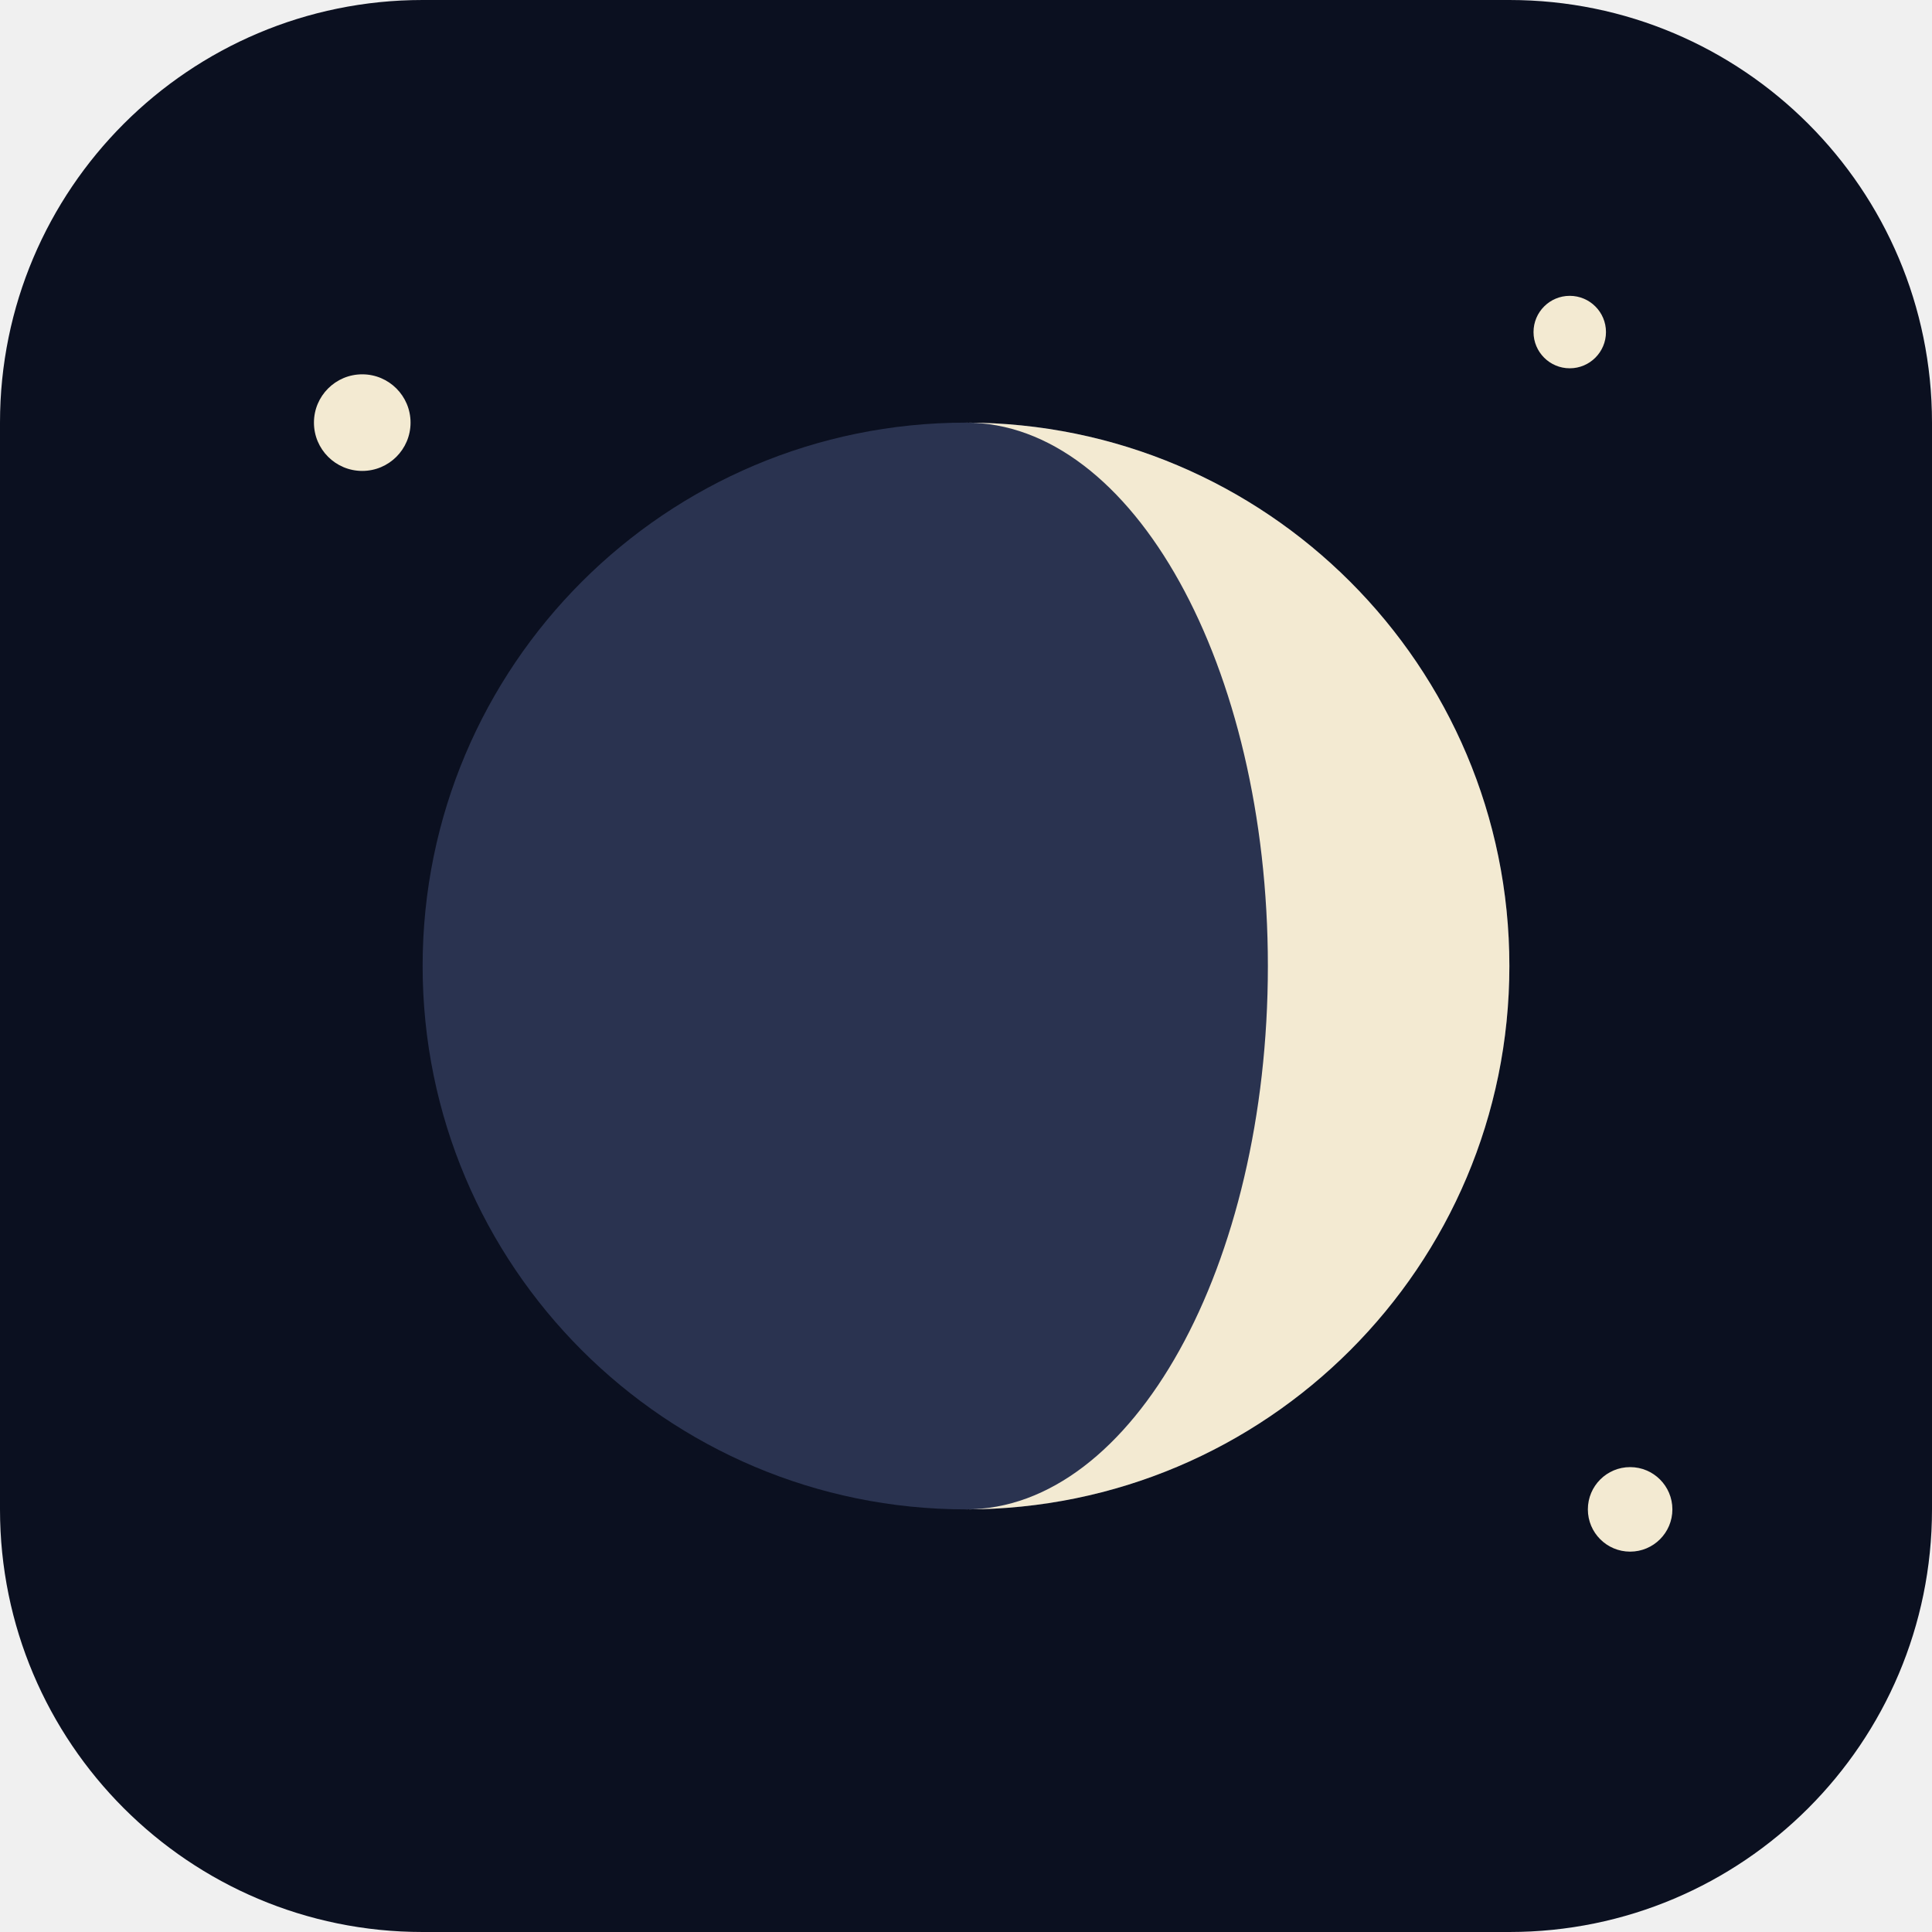
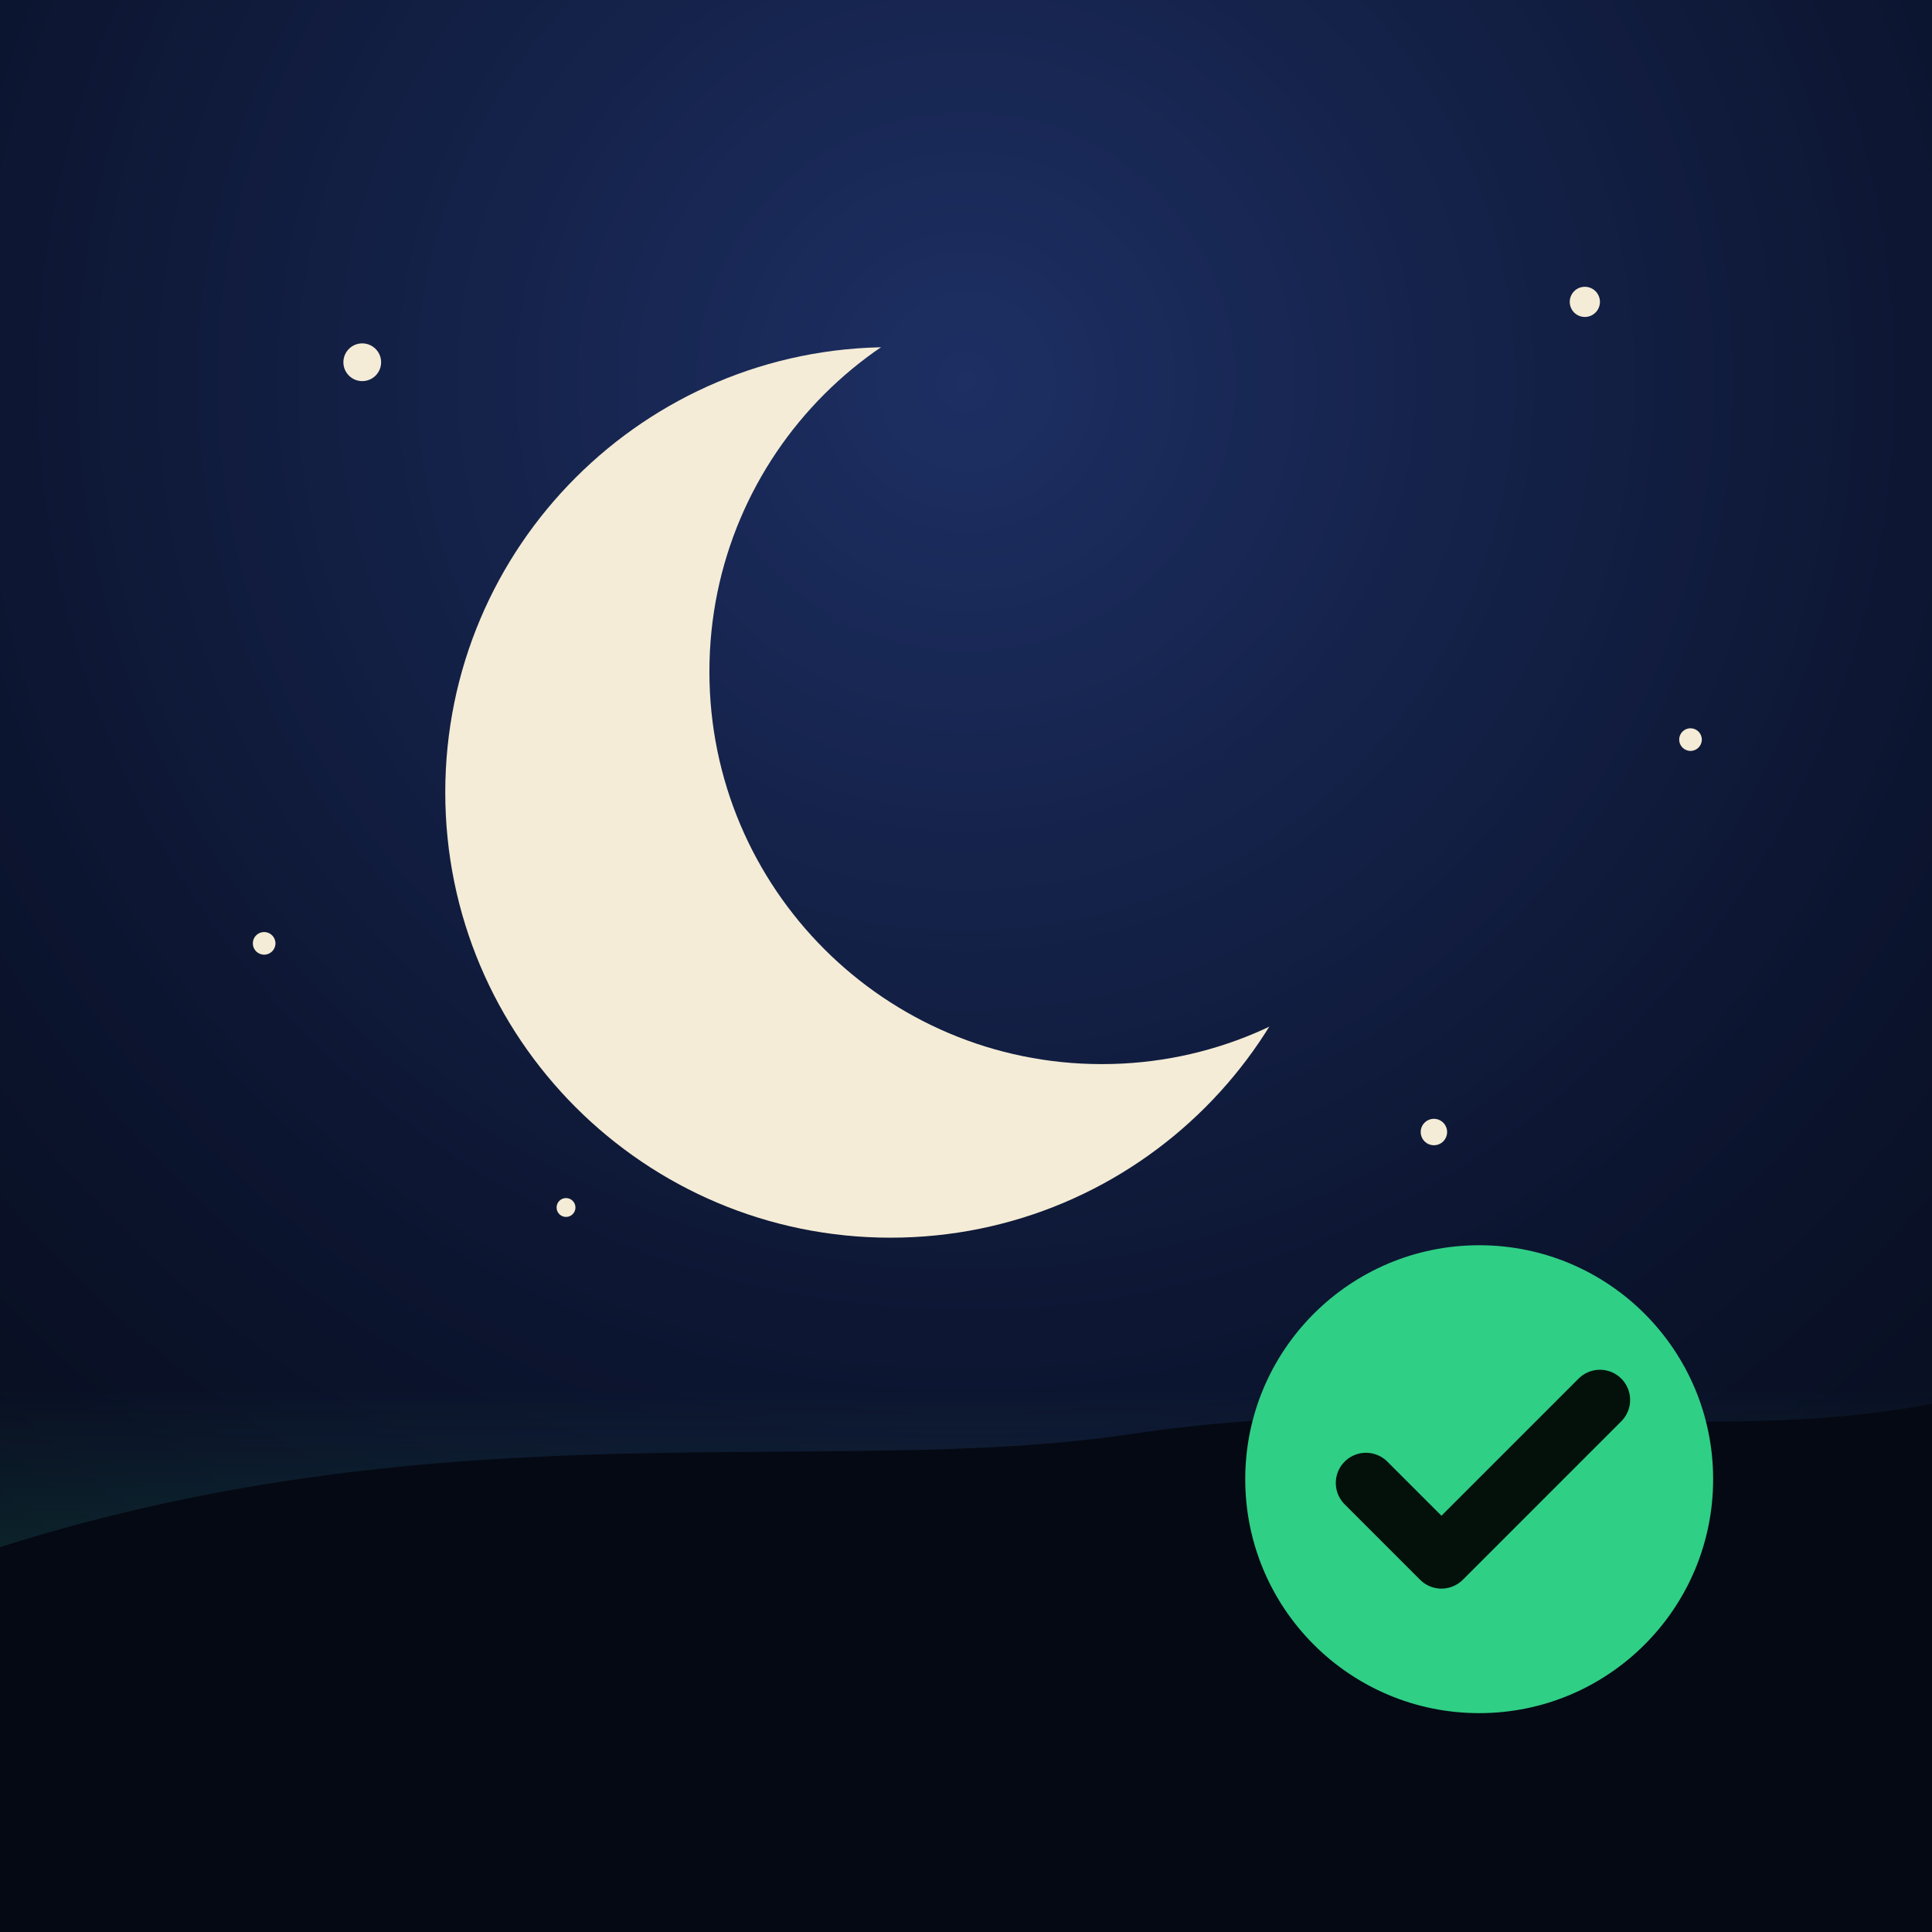
- <svg xmlns="http://www.w3.org/2000/svg" viewBox="0 0 64 64">
-   <rect width="64" height="64" rx="14" fill="#0b1020" />
-   <circle cx="32" cy="32" r="18" fill="#2a3350" />
-   <path d="M32 14a18 18 0 0 1 0 36a10 18 0 0 0 0-36z" fill="#f3ead2" />
-   <circle cx="12" cy="14" r="1.6" fill="#f3ead2" />
-   <circle cx="52" cy="11" r="1.2" fill="#f3ead2" />
-   <circle cx="54" cy="50" r="1.4" fill="#f3ead2" />
+ <svg xmlns="http://www.w3.org/2000/svg" viewBox="0 0 512 512">
+   <defs>
+     <radialGradient id="bg" cx="50%" cy="20%" r="95%">
+       <stop offset="0" stop-color="#1d2f63" />
+       <stop offset=".55" stop-color="#0c1530" />
+       <stop offset="1" stop-color="#050913" />
+     </radialGradient>
+     <linearGradient id="hz" x1="0" y1="0" x2="0" y2="1">
+       <stop offset="0" stop-color="#2fcf86" stop-opacity=".0" />
+       <stop offset="1" stop-color="#2fcf86" stop-opacity=".35" />
+     </linearGradient>
+     <mask id="cr">
+       <rect width="512" height="512" fill="#fff" />
+       <circle cx="292" cy="178" r="104" fill="#000" />
+     </mask>
+   </defs>
+   <rect width="512" height="512" fill="url(#bg)" />
+   <g fill="#f4ecd6">
+     <circle cx="96" cy="96" r="5" />
+     <circle cx="420" cy="80" r="4" />
+     <circle cx="448" cy="196" r="3" />
+     <circle cx="70" cy="250" r="3" />
+     <circle cx="380" cy="300" r="3.5" />
+     <circle cx="150" cy="320" r="2.5" />
+   </g>
+   <circle cx="236" cy="210" r="118" fill="#f4ecd6" mask="url(#cr)" />
+   <rect y="368" width="512" height="144" fill="url(#hz)" />
+   <path d="M0 410 C120 372 220 392 300 380 C380 368 450 384 512 372 V512 H0Z" fill="#050913" />
+   <circle cx="392" cy="392" r="62" fill="#2fcf86" />
+   <path d="M362 393l20 20 42-42" fill="none" stroke="#04110b" stroke-width="16" stroke-linecap="round" stroke-linejoin="round" />
</svg>
